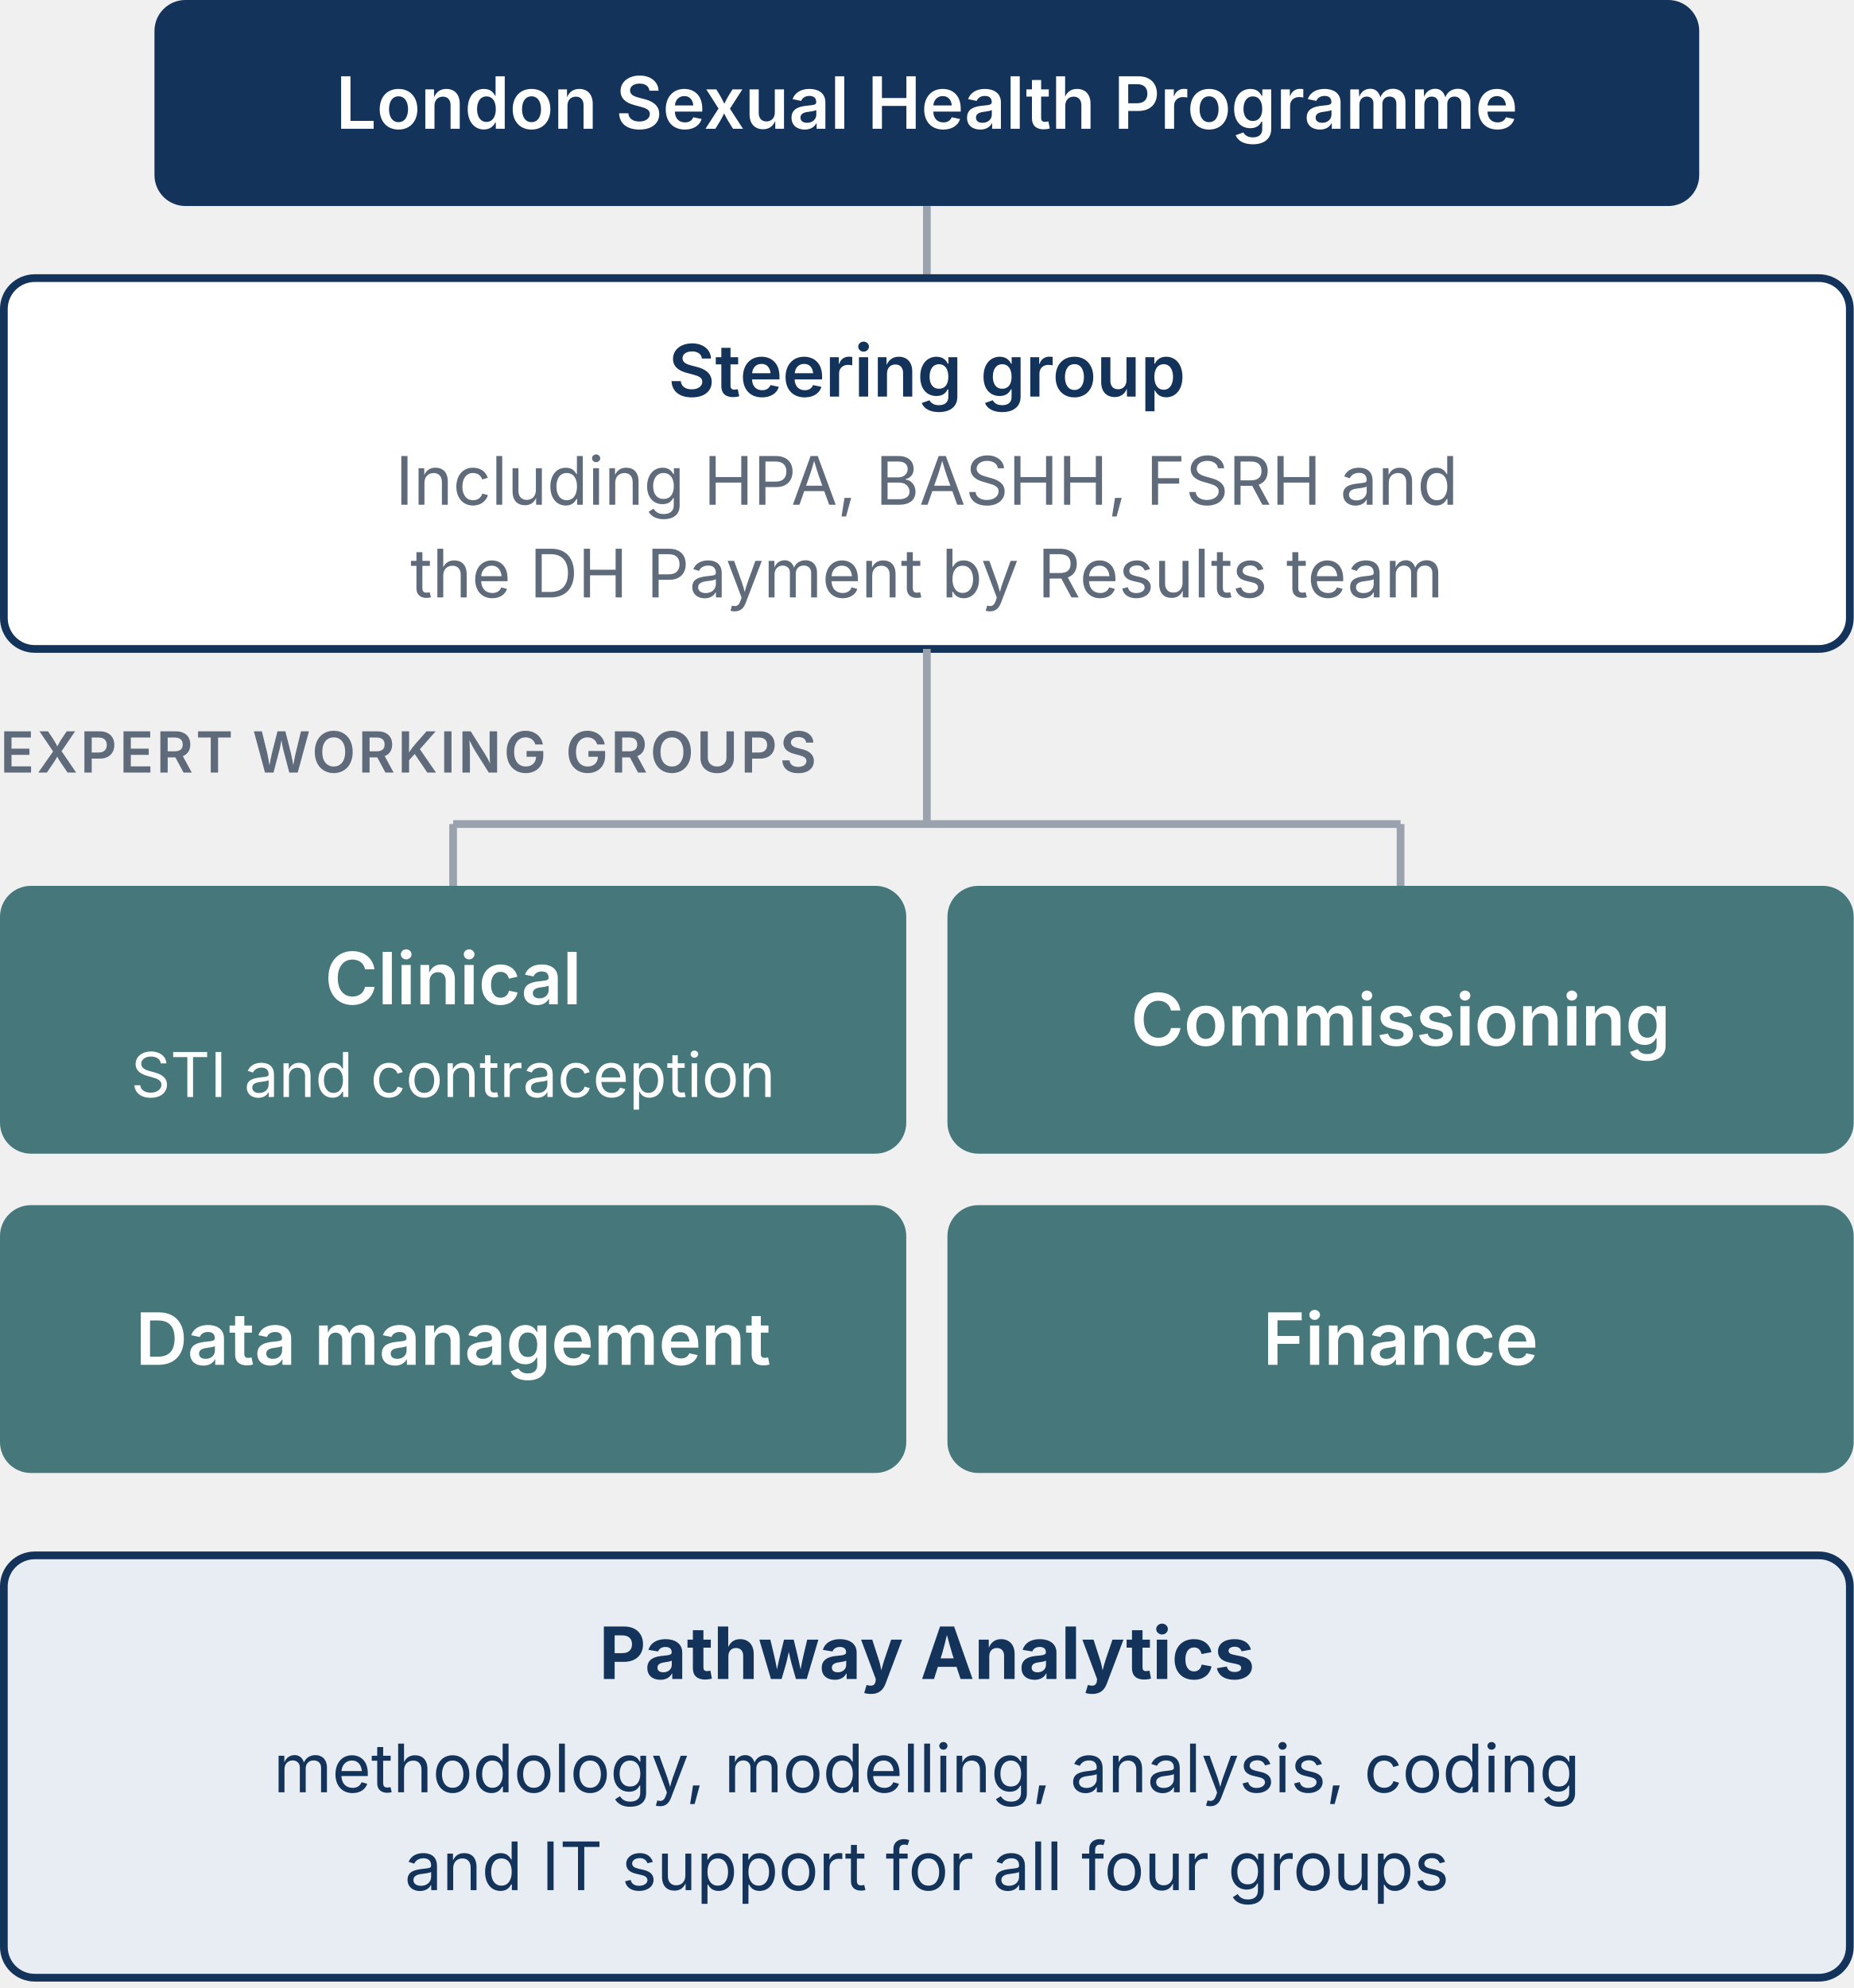
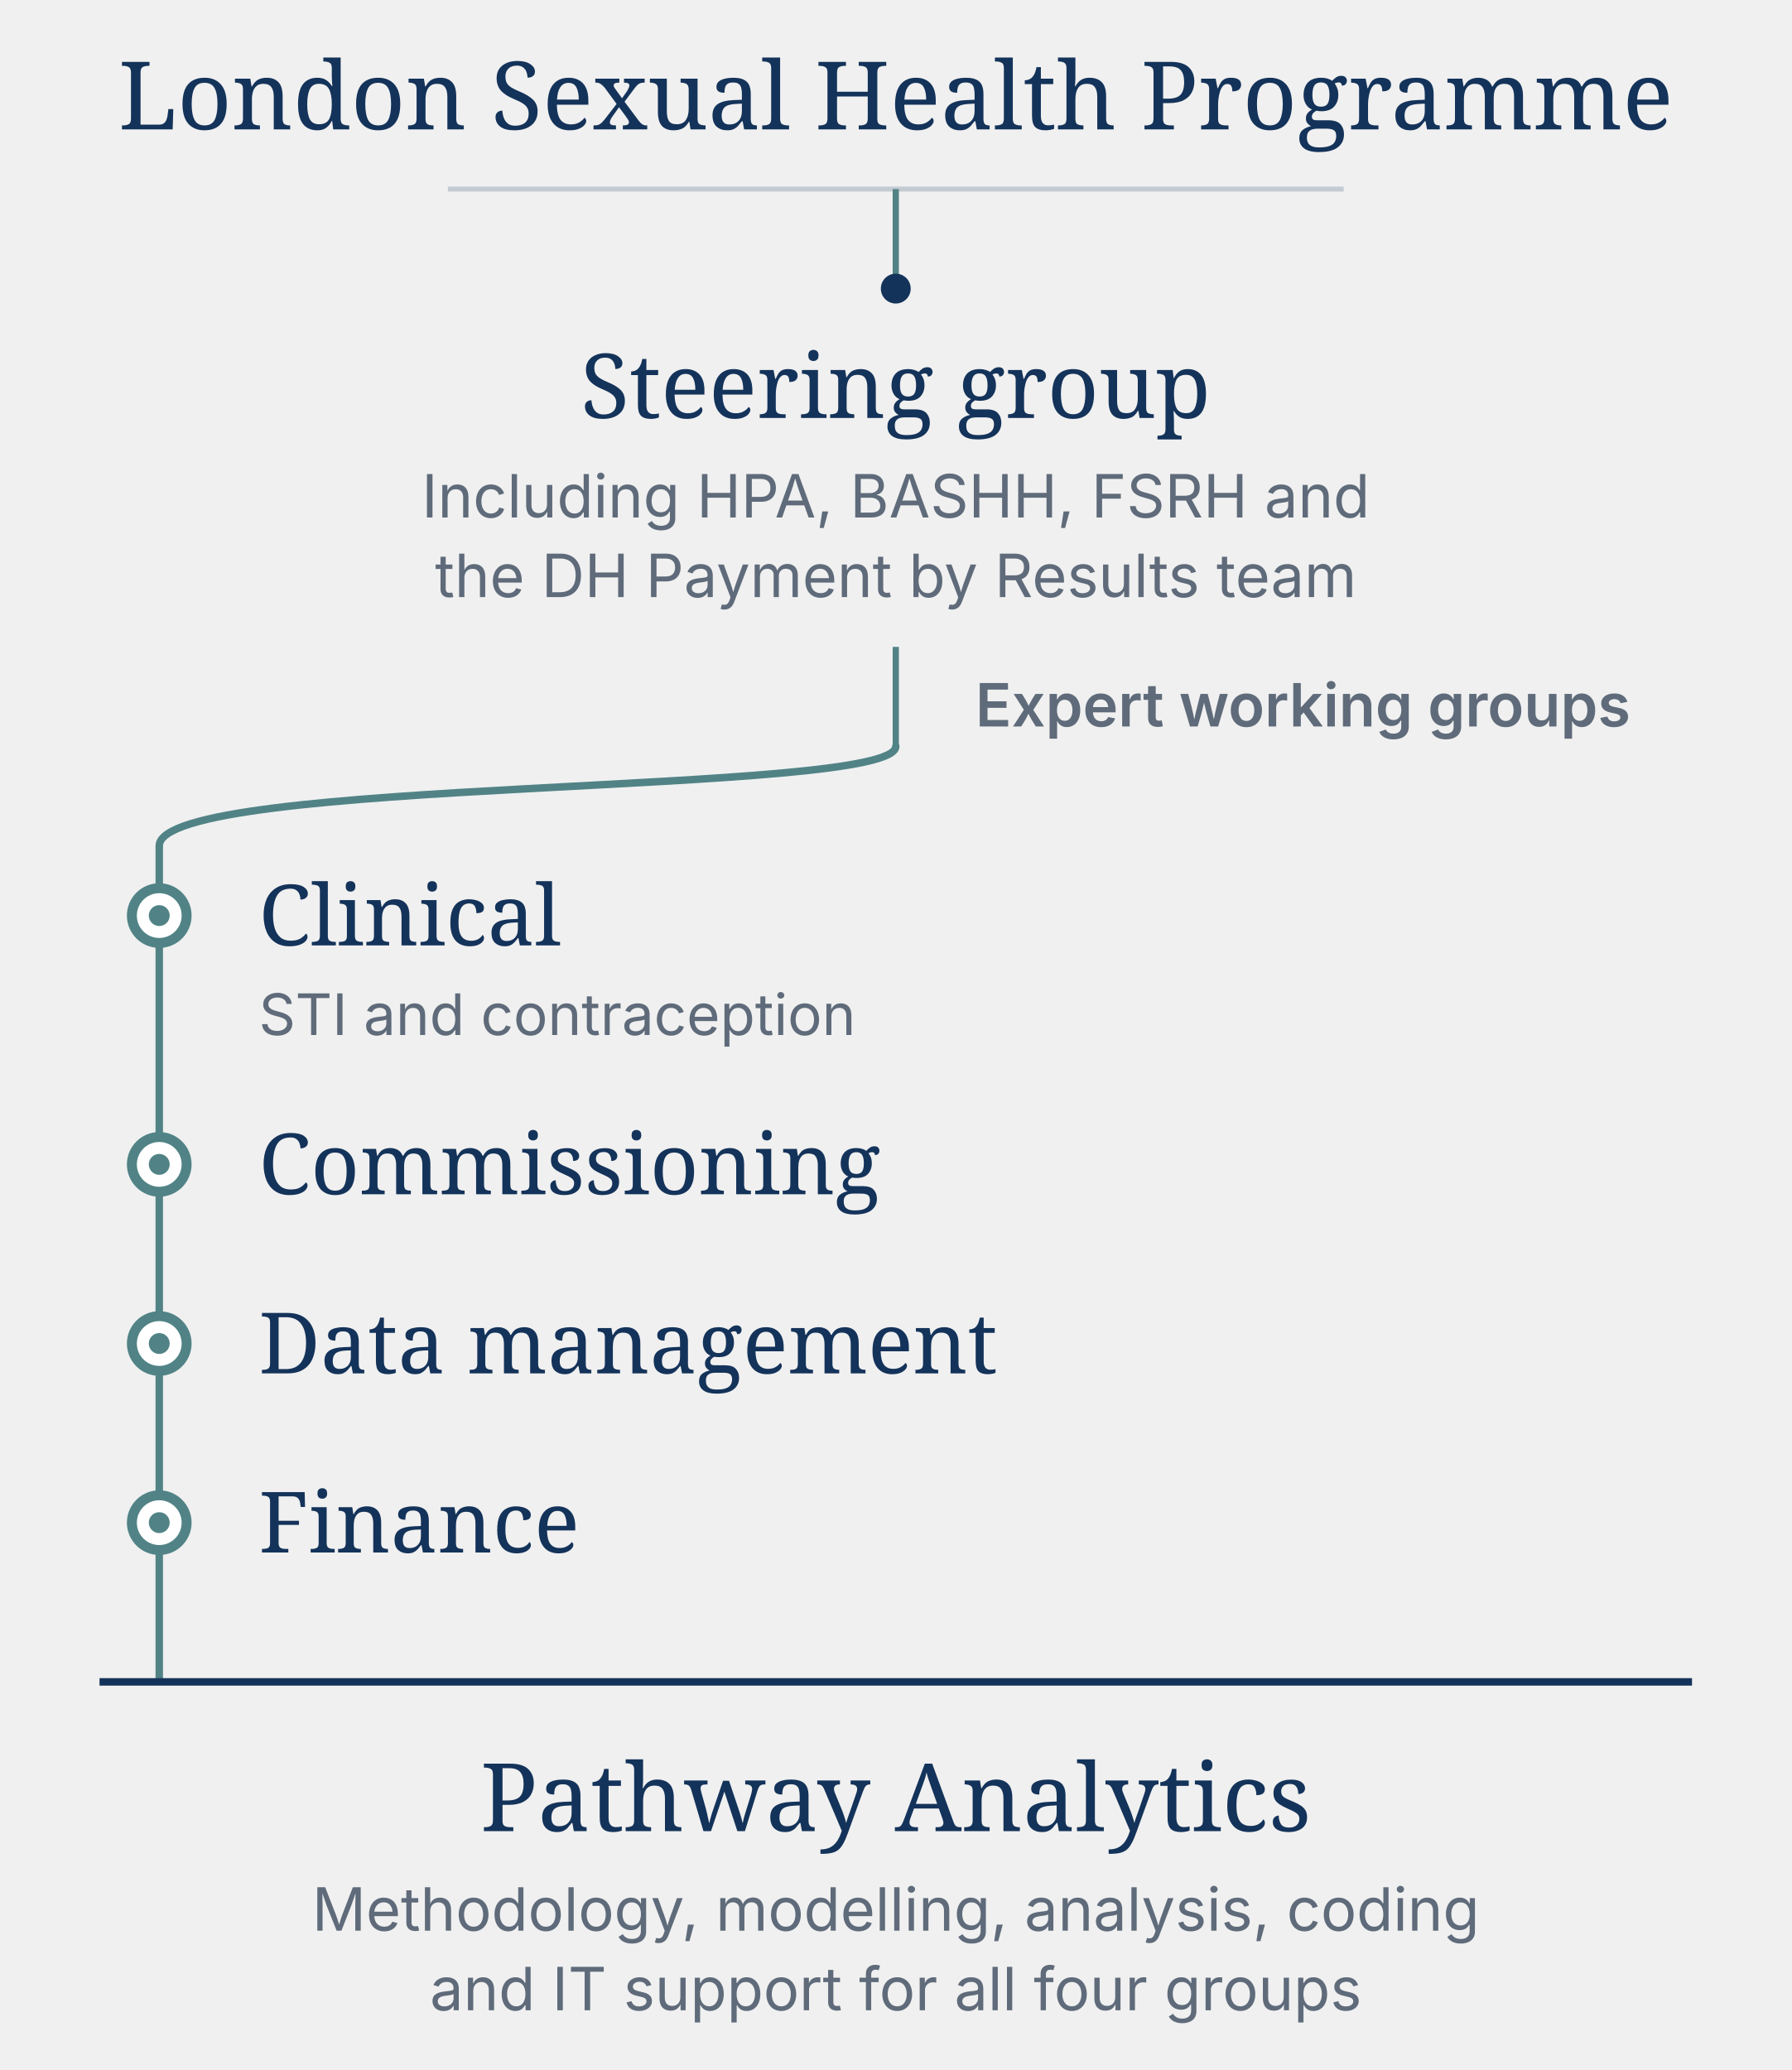
- <svg xmlns="http://www.w3.org/2000/svg" viewBox="0 0 360 386" font-family="Inter, -apple-system, Segoe UI, Roboto, sans-serif">
-   <rect x="30" y="0" width="300" height="40" rx="6" fill="#14335a" />
-   <text x="180" y="25" font-size="14" fill="#fff" font-weight="600" text-anchor="middle">London Sexual Health Programme</text>
-   <line x1="180" y1="40" x2="180" y2="54" stroke="#9aa3ad" stroke-width="1.5" />
-   <rect x="0.75" y="54" width="358.5" height="72" rx="6" fill="#fff" stroke="#14335a" stroke-width="1.5" />
-   <text x="180" y="77" font-size="14" fill="#14335a" font-weight="600" text-anchor="middle">Steering group</text>
-   <text x="180" y="98" font-size="13" fill="#5f6b7a" text-anchor="middle">Including HPA, BASHH, FSRH and</text>
-   <text x="180" y="116" font-size="13" fill="#5f6b7a" text-anchor="middle">the DH Payment by Results team</text>
-   <line x1="180" y1="126" x2="180" y2="160" stroke="#9aa3ad" stroke-width="1.5" />
-   <text x="0" y="150" font-size="11" fill="#5f6b7a" font-weight="600" letter-spacing="0.5">EXPERT WORKING GROUPS</text>
-   <line x1="88" y1="160" x2="272" y2="160" stroke="#9aa3ad" stroke-width="1.5" />
-   <rect x="0" y="172" width="176" height="52" rx="6" fill="#46777a" />
-   <text x="88" y="195" font-size="14" fill="#fff" font-weight="600" text-anchor="middle">Clinical</text>
-   <text x="88" y="213" font-size="12" fill="#fff" text-anchor="middle">STI and contraception</text>
-   <rect x="184" y="172" width="176" height="52" rx="6" fill="#46777a" />
-   <text x="272" y="203" font-size="14" fill="#fff" font-weight="600" text-anchor="middle">Commissioning</text>
-   <rect x="0" y="234" width="176" height="52" rx="6" fill="#46777a" />
-   <text x="88" y="265" font-size="14" fill="#fff" font-weight="600" text-anchor="middle">Data management</text>
-   <rect x="184" y="234" width="176" height="52" rx="6" fill="#46777a" />
-   <text x="272" y="265" font-size="14" fill="#fff" font-weight="600" text-anchor="middle">Finance</text>
-   <line x1="88" y1="160" x2="88" y2="172" stroke="#9aa3ad" stroke-width="1.5" />
-   <line x1="272" y1="160" x2="272" y2="172" stroke="#9aa3ad" stroke-width="1.5" />
-   <rect x="0.75" y="302" width="358.5" height="82" rx="6" fill="#e8edf3" stroke="#14335a" stroke-width="1.5" />
-   <text x="180" y="326" font-size="14" fill="#14335a" font-weight="700" text-anchor="middle">Pathway Analytics</text>
-   <text x="180" y="348" font-size="13" fill="#14335a" text-anchor="middle">methodology, modelling, analysis, coding</text>
-   <text x="180" y="367" font-size="13" fill="#14335a" text-anchor="middle">and IT support for all four groups</text>
+ <svg xmlns="http://www.w3.org/2000/svg" class="cs-fig-narrow" viewBox="0 0 360 416" role="img" aria-label="Governance: the London Sexual Health Programme and its steering group oversaw four expert working groups: clinical, commissioning, data management and finance. Pathway Analytics provided methodology, modelling, analysis, coding and IT support for all four.">
+   <text x="180.0" y="26.0" font-family="'Playfair Display', Georgia, serif" font-size="19" text-anchor="middle" style="fill:var(--g-navy,#14335a)">London Sexual Health Programme</text>
+   <line x1="90.0" y1="38.0" x2="270.0" y2="38.0" style="fill:none;stroke:var(--g-hair,#c4cad1);stroke-width:1" />
+   <line x1="180.0" y1="38.0" x2="180.0" y2="56.0" style="fill:none;stroke:var(--g-teal,#518386);stroke-width:1.25" />
+   <circle cx="180.0" cy="58.0" r="3" style="fill:var(--g-navy,#14335a)" />
+   <text x="180.0" y="84.0" font-family="'Playfair Display', Georgia, serif" font-size="18" text-anchor="middle" style="fill:var(--g-navy,#14335a)">Steering group</text>
+   <text x="180.0" y="104.0" font-family="Inter, -apple-system, 'Segoe UI', Roboto, sans-serif" font-size="12" text-anchor="middle" style="fill:var(--g-muted,#5f6b7a)">Including HPA, BASHH, FSRH and</text>
+   <text x="180.0" y="120.0" font-family="Inter, -apple-system, 'Segoe UI', Roboto, sans-serif" font-size="12" text-anchor="middle" style="fill:var(--g-muted,#5f6b7a)">the DH Payment by Results team</text>
+   <line x1="180.0" y1="130.0" x2="180.0" y2="150.0" style="fill:none;stroke:var(--g-teal,#518386);stroke-width:1.25" />
+   <text x="196.0" y="146.0" font-family="Inter, -apple-system, 'Segoe UI', Roboto, sans-serif" font-size="12" text-anchor="start" font-weight="600" style="fill:var(--g-muted,#5f6b7a)">Expert working groups</text>
+   <path d="M180 150 C180 160, 32 156, 32 170" style="fill:none;stroke:var(--g-teal,#518386);stroke-width:1.5;stroke-linecap:round;stroke-linejoin:round" />
+   <line x1="32.0" y1="170.0" x2="32.0" y2="338.0" style="fill:none;stroke:var(--g-teal,#518386);stroke-width:1.5" />
+   <circle cx="32.0" cy="184.0" r="5.5" style="fill:var(--pa-surface,#ffffff);stroke:var(--g-teal,#518386);stroke-width:2" />
+   <circle cx="32.0" cy="184.0" r="2.1" style="fill:var(--g-teal,#518386)" />
+   <text x="52.0" y="190.0" font-family="'Playfair Display', Georgia, serif" font-size="17" text-anchor="start" style="fill:var(--g-navy,#14335a)">Clinical</text>
+   <text x="52.0" y="208.0" font-family="Inter, -apple-system, 'Segoe UI', Roboto, sans-serif" font-size="11.5" text-anchor="start" style="fill:var(--g-muted,#5f6b7a)">STI and contraception</text>
+   <circle cx="32.0" cy="234.0" r="5.5" style="fill:var(--pa-surface,#ffffff);stroke:var(--g-teal,#518386);stroke-width:2" />
+   <circle cx="32.0" cy="234.0" r="2.1" style="fill:var(--g-teal,#518386)" />
+   <text x="52.0" y="240.0" font-family="'Playfair Display', Georgia, serif" font-size="17" text-anchor="start" style="fill:var(--g-navy,#14335a)">Commissioning</text>
+   <circle cx="32.0" cy="270.0" r="5.5" style="fill:var(--pa-surface,#ffffff);stroke:var(--g-teal,#518386);stroke-width:2" />
+   <circle cx="32.0" cy="270.0" r="2.1" style="fill:var(--g-teal,#518386)" />
+   <text x="52.0" y="276.0" font-family="'Playfair Display', Georgia, serif" font-size="17" text-anchor="start" style="fill:var(--g-navy,#14335a)">Data management</text>
+   <circle cx="32.0" cy="306.0" r="5.5" style="fill:var(--pa-surface,#ffffff);stroke:var(--g-teal,#518386);stroke-width:2" />
+   <circle cx="32.0" cy="306.0" r="2.1" style="fill:var(--g-teal,#518386)" />
+   <text x="52.0" y="312.0" font-family="'Playfair Display', Georgia, serif" font-size="17" text-anchor="start" style="fill:var(--g-navy,#14335a)">Finance</text>
+   <line x1="20.0" y1="338.0" x2="340.0" y2="338.0" style="fill:none;stroke:var(--g-navy,#14335a);stroke-width:1.5" />
+   <text x="180.0" y="368.0" font-family="'Playfair Display', Georgia, serif" font-size="19" text-anchor="middle" style="fill:var(--g-navy,#14335a)">Pathway Analytics</text>
+   <text x="180.0" y="388.0" font-family="Inter, -apple-system, 'Segoe UI', Roboto, sans-serif" font-size="12" text-anchor="middle" style="fill:var(--g-muted,#5f6b7a)">Methodology, modelling, analysis, coding</text>
+   <text x="180.0" y="404.0" font-family="Inter, -apple-system, 'Segoe UI', Roboto, sans-serif" font-size="12" text-anchor="middle" style="fill:var(--g-muted,#5f6b7a)">and IT support for all four groups</text>
</svg>
